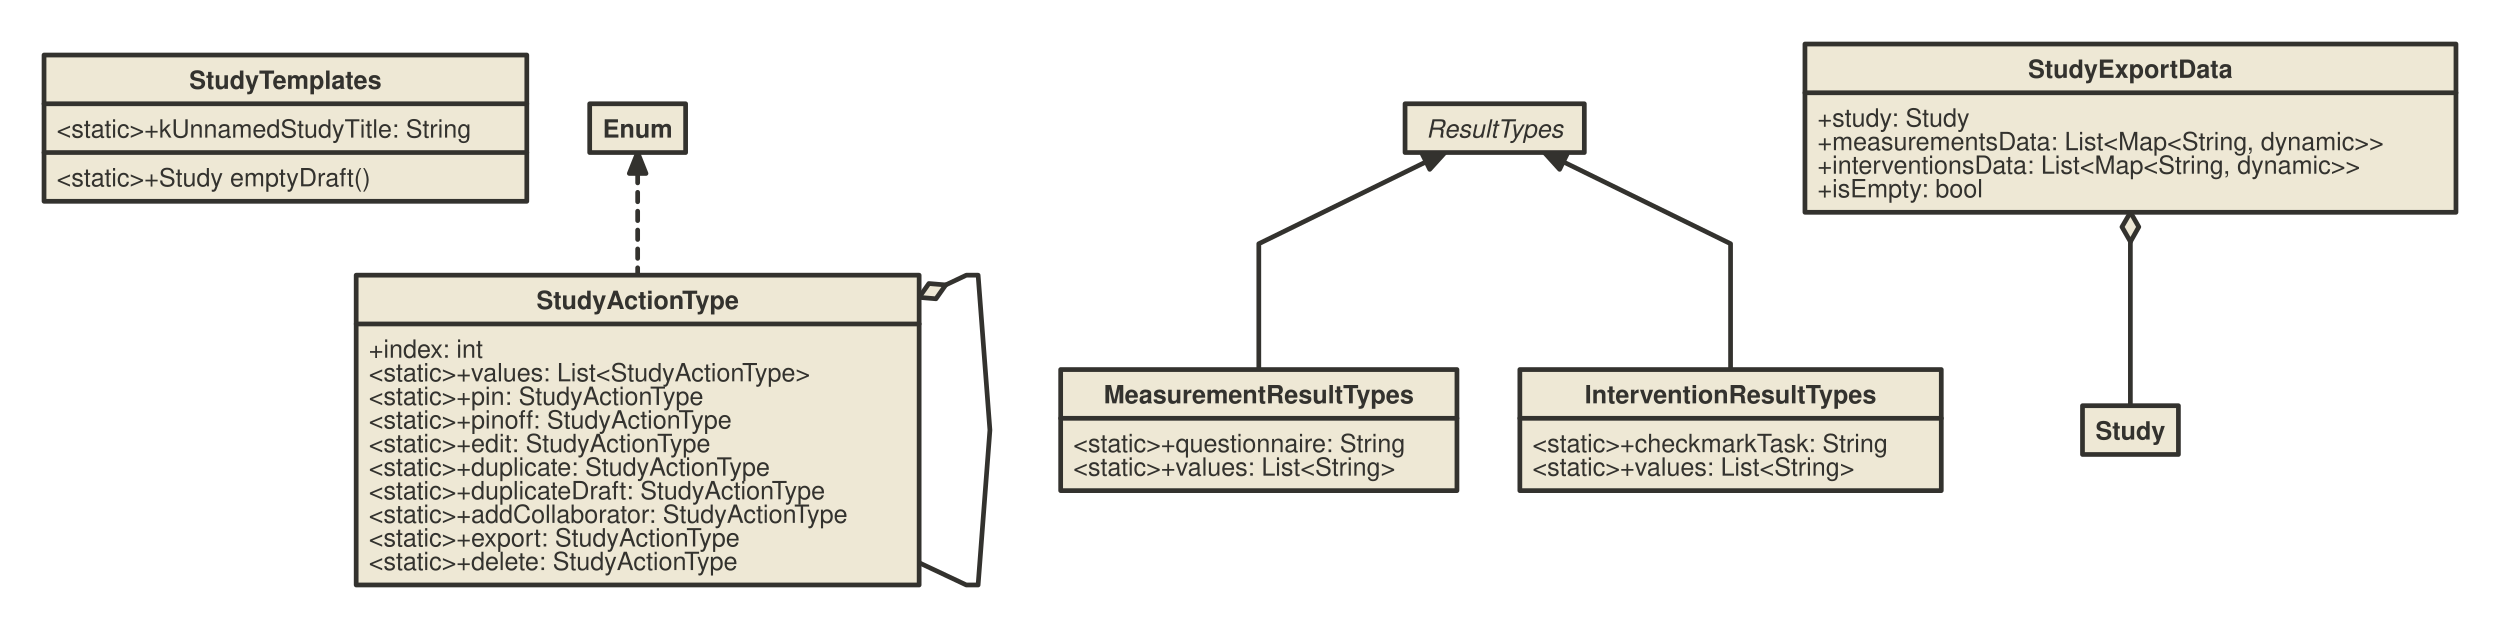
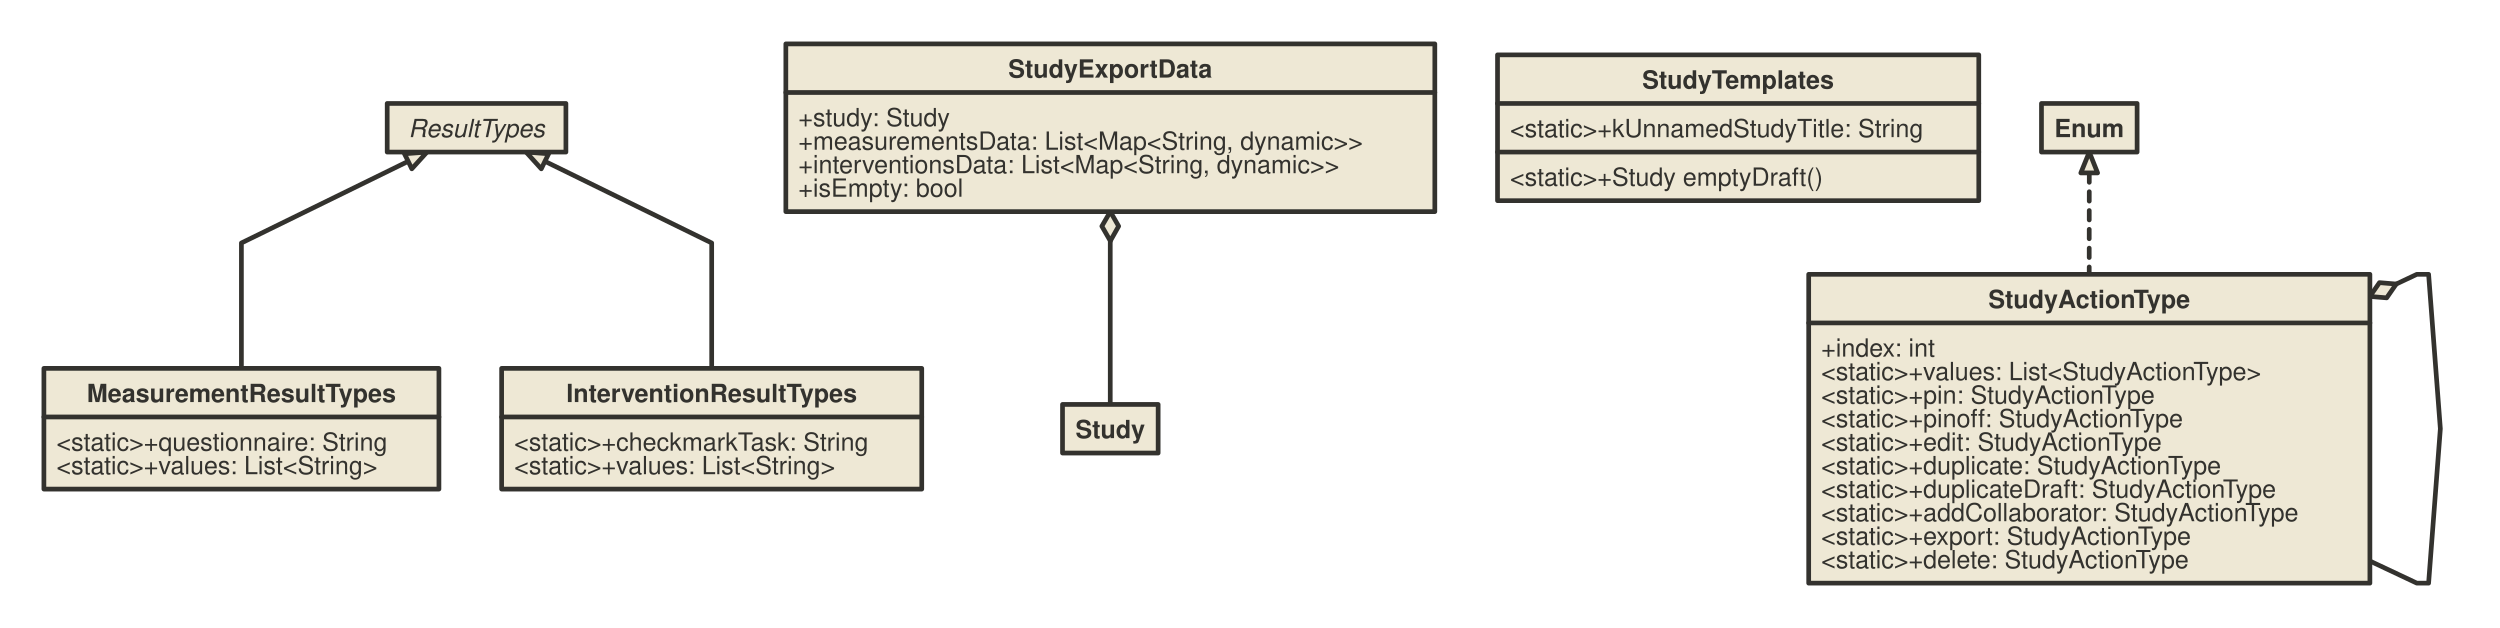
- <svg xmlns="http://www.w3.org/2000/svg" version="1.1" baseProfile="full" width="1589.8" height="400.0" viewbox="0 0 1589.75 400">
+ <svg xmlns="http://www.w3.org/2000/svg" version="1.1" baseProfile="full" width="1594.8" height="400.0" viewbox="0 0 1594.75 400">
  <g stroke-width="1.0" text-align="left" font="12pt Helvetica, Arial, sans-serif" font-size="12pt" font-family="Helvetica" font-weight="bold" font-style="normal">
    <g font-family="Helvetica" font-size="12pt" font-weight="bold" font-style="normal" stroke-width="3.0" stroke-linejoin="round" stroke-linecap="round" stroke="#33322E">
      <g stroke="transparent" fill="transparent">
-         <rect x="0.0" y="0.0" height="400.0" width="1589.8" stroke="none" />
+         <rect x="0.0" y="0.0" height="400.0" width="1594.8" stroke="none" />
      </g>
      <g transform="translate(8, 8)" fill="#33322E">
-         <g transform="translate(20, 20)" fill="#33322E" font-family="Helvetica" font-size="12pt" font-weight="normal" font-style="normal">
-           <path d="M573.4 153.2 L586.5 147 L594 147 L594 147 L601.5 245.5 L601.5 245.5 L594 344 L594 344 L586.5 344 L586.5 344 L556.5 329.861 L556.5 329.9 " fill="none" />
+         <g transform="translate(20, 20)" fill="#eee8d5" font-family="Helvetica" font-size="12pt" font-weight="normal" font-style="normal">
+           <path d="M232.4 74.9 L126 127 L126 207 L126.0 207.0 " fill="none" />
+           <path d="M234.7 79.7 L232.4 74.9 L230.0 70.1 L244.4 69.0 Z" />
+           <path d="M319.6 74.9 L426 127 L426 207 L426.0 207.0 " fill="none" />
+           <path d="M322.0 70.1 L319.6 74.9 L317.3 79.7 L307.6 69.0 Z" />
+           <path d="M680.3 125.7 L680.25 127 L680.25 230 L680.3 230.0 " fill="none" />
          <g fill="#eee8d5">
-             <path d="M562.7 152.3 L573.4 153.2 L567.2 162.0 L556.5 161.1 Z" />
+             <path d="M685.6 116.3 L680.3 125.7 L674.9 116.3 L680.3 107.0 Z" />
+           </g>
+           <path d="M1500.6 153.2 L1513.75 147 L1521.25 147 L1521.25 147 L1528.75 245.5 L1528.75 245.5 L1521.25 344 L1521.25 344 L1513.75 344 L1513.75 344 L1483.75 329.861 L1483.8 329.9 " fill="none" />
+           <g fill="#eee8d5">
+             <path d="M1489.9 152.3 L1500.6 153.2 L1494.5 162.0 L1483.8 161.1 Z" />
          </g>
          <g stroke-dasharray="6 6">
-             <path d="M377.5 82.3 L377.5 127 L377.5 147 L377.5 147.0 " fill="none" />
+             <path d="M1304.8 82.3 L1304.75 127 L1304.75 147 L1304.8 147.0 " fill="none" />
          </g>
-           <path d="M382.8 82.3 L377.5 82.3 L372.2 82.3 L377.5 69.0 Z" />
-           <path d="M878.9 74.9 L772.5 127 L772.5 207 L772.5 207.0 " fill="none" />
-           <path d="M881.2 79.7 L878.9 74.9 L876.5 70.1 L890.9 69.0 Z" />
-           <path d="M966.1 74.9 L1072.5 127 L1072.5 207 L1072.5 207.0 " fill="none" />
-           <path d="M968.5 70.1 L966.1 74.9 L963.8 79.7 L954.1 69.0 Z" />
-           <path d="M1326.8 125.7 L1326.75 127 L1326.75 230 L1326.8 230.0 " fill="none" />
-           <g fill="#eee8d5">
-             <path d="M1332.1 116.3 L1326.8 125.7 L1321.4 116.3 L1326.8 107.0 Z" />
+           <path d="M1310.1 82.3 L1304.8 82.3 L1299.4 82.3 L1304.8 69.0 Z" />
+           <g data-name="ResultTypes">
+             <g fill="#eee8d5" stroke="#33322E" data-name="ResultTypes">
+               <rect x="219.0" y="38.0" height="31.0" width="114.0" data-name="ResultTypes" />
+             </g>
+             <g transform="translate(219, 38)" font-family="Helvetica" font-size="12pt" font-weight="normal" font-style="italic" data-name="ResultTypes">
+               <g transform="translate(8, 8)" fill="#33322E" text-align="center" data-name="ResultTypes">
+                 <text x="49.0" y="13.5" stroke="none" text-anchor="middle" data-name="ResultTypes">ResultTypes</text>
+               </g>
+             </g>
+           </g>
+           <g data-name="MeasurementResultTypes">
+             <g fill="#eee8d5" stroke="#33322E" data-name="MeasurementResultTypes">
+               <rect x="0.0" y="207.0" height="77.0" width="252.0" data-name="MeasurementResultTypes" />
+               <path d="M0.0 238.0 L252.0 238.0" fill="none" data-name="MeasurementResultTypes" />
+             </g>
+             <g transform="translate(0, 207)" font-family="Helvetica" font-size="12pt" font-weight="bold" font-style="normal" data-name="MeasurementResultTypes">
+               <g transform="translate(8, 8)" fill="#33322E" text-align="center" data-name="MeasurementResultTypes">
+                 <text x="118.0" y="13.5" stroke="none" text-anchor="middle" data-name="MeasurementResultTypes">MeasurementResultTypes</text>
+               </g>
+             </g>
+             <g transform="translate(0, 238)" font-family="Helvetica" font-size="12pt" font-weight="normal" font-style="normal" data-name="MeasurementResultTypes">
+               <g transform="translate(8, 8)" fill="#33322E" text-align="left" data-name="MeasurementResultTypes">
+                 <text x="0.0" y="13.5" stroke="none" data-name="MeasurementResultTypes">&lt;static&gt;+questionnaire: String</text>
+                 <text x="0.0" y="28.5" stroke="none" data-name="MeasurementResultTypes">&lt;static&gt;+values: List&lt;String&gt;</text>
+               </g>
+             </g>
+           </g>
+           <g data-name="InterventionResultTypes">
+             <g fill="#eee8d5" stroke="#33322E" data-name="InterventionResultTypes">
+               <rect x="292.0" y="207.0" height="77.0" width="268.0" data-name="InterventionResultTypes" />
+               <path d="M292.0 238.0 L560.0 238.0" fill="none" data-name="InterventionResultTypes" />
+             </g>
+             <g transform="translate(292, 207)" font-family="Helvetica" font-size="12pt" font-weight="bold" font-style="normal" data-name="InterventionResultTypes">
+               <g transform="translate(8, 8)" fill="#33322E" text-align="center" data-name="InterventionResultTypes">
+                 <text x="126.0" y="13.5" stroke="none" text-anchor="middle" data-name="InterventionResultTypes">InterventionResultTypes</text>
+               </g>
+             </g>
+             <g transform="translate(292, 238)" font-family="Helvetica" font-size="12pt" font-weight="normal" font-style="normal" data-name="InterventionResultTypes">
+               <g transform="translate(8, 8)" fill="#33322E" text-align="left" data-name="InterventionResultTypes">
+                 <text x="0.0" y="13.5" stroke="none" data-name="InterventionResultTypes">&lt;static&gt;+checkmarkTask: String</text>
+                 <text x="0.0" y="28.5" stroke="none" data-name="InterventionResultTypes">&lt;static&gt;+values: List&lt;String&gt;</text>
+               </g>
+             </g>
+           </g>
+           <g data-name="StudyExportData">
+             <g fill="#eee8d5" stroke="#33322E" data-name="StudyExportData">
+               <rect x="473.3" y="0.0" height="107.0" width="414.0" data-name="StudyExportData" />
+               <path d="M473.3 31.0 L887.3 31.0" fill="none" data-name="StudyExportData" />
+             </g>
+             <g transform="translate(473.25, 0)" font-family="Helvetica" font-size="12pt" font-weight="bold" font-style="normal" data-name="StudyExportData">
+               <g transform="translate(8, 8)" fill="#33322E" text-align="center" data-name="StudyExportData">
+                 <text x="199.0" y="13.5" stroke="none" text-anchor="middle" data-name="StudyExportData">StudyExportData</text>
+               </g>
+             </g>
+             <g transform="translate(473.25, 31)" font-family="Helvetica" font-size="12pt" font-weight="normal" font-style="normal" data-name="StudyExportData">
+               <g transform="translate(8, 8)" fill="#33322E" text-align="left" data-name="StudyExportData">
+                 <text x="0.0" y="13.5" stroke="none" data-name="StudyExportData">+study: Study</text>
+                 <text x="0.0" y="28.5" stroke="none" data-name="StudyExportData">+measurementsData: List&lt;Map&lt;String, dynamic&gt;&gt;</text>
+                 <text x="0.0" y="43.5" stroke="none" data-name="StudyExportData">+interventionsData: List&lt;Map&lt;String, dynamic&gt;&gt;</text>
+                 <text x="0.0" y="58.5" stroke="none" data-name="StudyExportData">+isEmpty: bool</text>
+               </g>
+             </g>
+           </g>
+           <g data-name="Study">
+             <g fill="#eee8d5" stroke="#33322E" data-name="Study">
+               <rect x="649.8" y="230.0" height="31.0" width="61.0" data-name="Study" />
+             </g>
+             <g transform="translate(649.75, 230)" font-family="Helvetica" font-size="12pt" font-weight="bold" font-style="normal" data-name="Study">
+               <g transform="translate(8, 8)" fill="#33322E" text-align="center" data-name="Study">
+                 <text x="22.5" y="13.5" stroke="none" text-anchor="middle" data-name="Study">Study</text>
+               </g>
+             </g>
          </g>
          <g data-name="StudyTemplates">
            <g fill="#eee8d5" stroke="#33322E" data-name="StudyTemplates">
-               <rect x="0.0" y="7.0" height="93.0" width="307.0" data-name="StudyTemplates" />
-               <path d="M0.0 38.0 L307.0 38.0" fill="none" data-name="StudyTemplates" />
-               <path d="M0.0 69.0 L307.0 69.0" fill="none" data-name="StudyTemplates" />
+               <rect x="927.3" y="7.0" height="93.0" width="307.0" data-name="StudyTemplates" />
+               <path d="M927.3 38.0 L1234.3 38.0" fill="none" data-name="StudyTemplates" />
+               <path d="M927.3 69.0 L1234.3 69.0" fill="none" data-name="StudyTemplates" />
            </g>
-             <g transform="translate(0, 7)" font-family="Helvetica" font-size="12pt" font-weight="bold" font-style="normal" data-name="StudyTemplates">
+             <g transform="translate(927.25, 7)" font-family="Helvetica" font-size="12pt" font-weight="bold" font-style="normal" data-name="StudyTemplates">
              <g transform="translate(8, 8)" fill="#33322E" text-align="center" data-name="StudyTemplates">
                <text x="145.5" y="13.5" stroke="none" text-anchor="middle" data-name="StudyTemplates">StudyTemplates</text>
              </g>
            </g>
-             <g transform="translate(0, 38)" font-family="Helvetica" font-size="12pt" font-weight="normal" font-style="normal" data-name="StudyTemplates">
+             <g transform="translate(927.25, 38)" font-family="Helvetica" font-size="12pt" font-weight="normal" font-style="normal" data-name="StudyTemplates">
              <g transform="translate(8, 8)" fill="#33322E" text-align="left" data-name="StudyTemplates">
                <text x="0.0" y="13.5" stroke="none" data-name="StudyTemplates">&lt;static&gt;+kUnnamedStudyTitle: String</text>
              </g>
            </g>
-             <g transform="translate(0, 69)" font-family="Helvetica" font-size="12pt" font-weight="normal" font-style="normal" data-name="StudyTemplates">
+             <g transform="translate(927.25, 69)" font-family="Helvetica" font-size="12pt" font-weight="normal" font-style="normal" data-name="StudyTemplates">
              <g transform="translate(8, 8)" fill="#33322E" text-align="left" data-name="StudyTemplates">
                <text x="0.0" y="13.5" stroke="none" data-name="StudyTemplates">&lt;static&gt;+Study emptyDraft()</text>
              </g>
            </g>
          </g>
          <g data-name="StudyActionType">
            <g fill="#eee8d5" stroke="#33322E" data-name="StudyActionType">
-               <rect x="198.5" y="147.0" height="197.0" width="358.0" data-name="StudyActionType" />
-               <path d="M198.5 178.0 L556.5 178.0" fill="none" data-name="StudyActionType" />
+               <rect x="1125.8" y="147.0" height="197.0" width="358.0" data-name="StudyActionType" />
+               <path d="M1125.8 178.0 L1483.8 178.0" fill="none" data-name="StudyActionType" />
            </g>
-             <g transform="translate(198.5, 147)" font-family="Helvetica" font-size="12pt" font-weight="bold" font-style="normal" data-name="StudyActionType">
+             <g transform="translate(1125.75, 147)" font-family="Helvetica" font-size="12pt" font-weight="bold" font-style="normal" data-name="StudyActionType">
              <g transform="translate(8, 8)" fill="#33322E" text-align="center" data-name="StudyActionType">
                <text x="171.0" y="13.5" stroke="none" text-anchor="middle" data-name="StudyActionType">StudyActionType</text>
              </g>
            </g>
-             <g transform="translate(198.5, 178)" font-family="Helvetica" font-size="12pt" font-weight="normal" font-style="normal" data-name="StudyActionType">
+             <g transform="translate(1125.75, 178)" font-family="Helvetica" font-size="12pt" font-weight="normal" font-style="normal" data-name="StudyActionType">
              <g transform="translate(8, 8)" fill="#33322E" text-align="left" data-name="StudyActionType">
                <text x="0.0" y="13.5" stroke="none" data-name="StudyActionType">+index: int</text>
                <text x="0.0" y="28.5" stroke="none" data-name="StudyActionType">&lt;static&gt;+values: List&lt;StudyActionType&gt;</text>
                <text x="0.0" y="43.5" stroke="none" data-name="StudyActionType">&lt;static&gt;+pin: StudyActionType</text>
                <text x="0.0" y="58.5" stroke="none" data-name="StudyActionType">&lt;static&gt;+pinoff: StudyActionType</text>
                <text x="0.0" y="73.5" stroke="none" data-name="StudyActionType">&lt;static&gt;+edit: StudyActionType</text>
                <text x="0.0" y="88.5" stroke="none" data-name="StudyActionType">&lt;static&gt;+duplicate: StudyActionType</text>
                <text x="0.0" y="103.5" stroke="none" data-name="StudyActionType">&lt;static&gt;+duplicateDraft: StudyActionType</text>
                <text x="0.0" y="118.5" stroke="none" data-name="StudyActionType">&lt;static&gt;+addCollaborator: StudyActionType</text>
                <text x="0.0" y="133.5" stroke="none" data-name="StudyActionType">&lt;static&gt;+export: StudyActionType</text>
                <text x="0.0" y="148.5" stroke="none" data-name="StudyActionType">&lt;static&gt;+delete: StudyActionType</text>
              </g>
            </g>
          </g>
          <g data-name="Enum">
            <g fill="#eee8d5" stroke="#33322E" data-name="Enum">
-               <rect x="347.0" y="38.0" height="31.0" width="61.0" data-name="Enum" />
+               <rect x="1274.3" y="38.0" height="31.0" width="61.0" data-name="Enum" />
            </g>
-             <g transform="translate(347, 38)" font-family="Helvetica" font-size="12pt" font-weight="bold" font-style="normal" data-name="Enum">
+             <g transform="translate(1274.25, 38)" font-family="Helvetica" font-size="12pt" font-weight="bold" font-style="normal" data-name="Enum">
              <g transform="translate(8, 8)" fill="#33322E" text-align="center" data-name="Enum">
                <text x="22.5" y="13.5" stroke="none" text-anchor="middle" data-name="Enum">Enum</text>
-               </g>
-             </g>
-           </g>
-           <g data-name="ResultTypes">
-             <g fill="#eee8d5" stroke="#33322E" data-name="ResultTypes">
-               <rect x="865.5" y="38.0" height="31.0" width="114.0" data-name="ResultTypes" />
-             </g>
-             <g transform="translate(865.5, 38)" font-family="Helvetica" font-size="12pt" font-weight="normal" font-style="italic" data-name="ResultTypes">
-               <g transform="translate(8, 8)" fill="#33322E" text-align="center" data-name="ResultTypes">
-                 <text x="49.0" y="13.5" stroke="none" text-anchor="middle" data-name="ResultTypes">ResultTypes</text>
-               </g>
-             </g>
-           </g>
-           <g data-name="MeasurementResultTypes">
-             <g fill="#eee8d5" stroke="#33322E" data-name="MeasurementResultTypes">
-               <rect x="646.5" y="207.0" height="77.0" width="252.0" data-name="MeasurementResultTypes" />
-               <path d="M646.5 238.0 L898.5 238.0" fill="none" data-name="MeasurementResultTypes" />
-             </g>
-             <g transform="translate(646.5, 207)" font-family="Helvetica" font-size="12pt" font-weight="bold" font-style="normal" data-name="MeasurementResultTypes">
-               <g transform="translate(8, 8)" fill="#33322E" text-align="center" data-name="MeasurementResultTypes">
-                 <text x="118.0" y="13.5" stroke="none" text-anchor="middle" data-name="MeasurementResultTypes">MeasurementResultTypes</text>
-               </g>
-             </g>
-             <g transform="translate(646.5, 238)" font-family="Helvetica" font-size="12pt" font-weight="normal" font-style="normal" data-name="MeasurementResultTypes">
-               <g transform="translate(8, 8)" fill="#33322E" text-align="left" data-name="MeasurementResultTypes">
-                 <text x="0.0" y="13.5" stroke="none" data-name="MeasurementResultTypes">&lt;static&gt;+questionnaire: String</text>
-                 <text x="0.0" y="28.5" stroke="none" data-name="MeasurementResultTypes">&lt;static&gt;+values: List&lt;String&gt;</text>
-               </g>
-             </g>
-           </g>
-           <g data-name="InterventionResultTypes">
-             <g fill="#eee8d5" stroke="#33322E" data-name="InterventionResultTypes">
-               <rect x="938.5" y="207.0" height="77.0" width="268.0" data-name="InterventionResultTypes" />
-               <path d="M938.5 238.0 L1206.5 238.0" fill="none" data-name="InterventionResultTypes" />
-             </g>
-             <g transform="translate(938.5, 207)" font-family="Helvetica" font-size="12pt" font-weight="bold" font-style="normal" data-name="InterventionResultTypes">
-               <g transform="translate(8, 8)" fill="#33322E" text-align="center" data-name="InterventionResultTypes">
-                 <text x="126.0" y="13.5" stroke="none" text-anchor="middle" data-name="InterventionResultTypes">InterventionResultTypes</text>
-               </g>
-             </g>
-             <g transform="translate(938.5, 238)" font-family="Helvetica" font-size="12pt" font-weight="normal" font-style="normal" data-name="InterventionResultTypes">
-               <g transform="translate(8, 8)" fill="#33322E" text-align="left" data-name="InterventionResultTypes">
-                 <text x="0.0" y="13.5" stroke="none" data-name="InterventionResultTypes">&lt;static&gt;+checkmarkTask: String</text>
-                 <text x="0.0" y="28.5" stroke="none" data-name="InterventionResultTypes">&lt;static&gt;+values: List&lt;String&gt;</text>
-               </g>
-             </g>
-           </g>
-           <g data-name="StudyExportData">
-             <g fill="#eee8d5" stroke="#33322E" data-name="StudyExportData">
-               <rect x="1119.8" y="0.0" height="107.0" width="414.0" data-name="StudyExportData" />
-               <path d="M1119.8 31.0 L1533.8 31.0" fill="none" data-name="StudyExportData" />
-             </g>
-             <g transform="translate(1119.75, 0)" font-family="Helvetica" font-size="12pt" font-weight="bold" font-style="normal" data-name="StudyExportData">
-               <g transform="translate(8, 8)" fill="#33322E" text-align="center" data-name="StudyExportData">
-                 <text x="199.0" y="13.5" stroke="none" text-anchor="middle" data-name="StudyExportData">StudyExportData</text>
-               </g>
-             </g>
-             <g transform="translate(1119.75, 31)" font-family="Helvetica" font-size="12pt" font-weight="normal" font-style="normal" data-name="StudyExportData">
-               <g transform="translate(8, 8)" fill="#33322E" text-align="left" data-name="StudyExportData">
-                 <text x="0.0" y="13.5" stroke="none" data-name="StudyExportData">+study: Study</text>
-                 <text x="0.0" y="28.5" stroke="none" data-name="StudyExportData">+measurementsData: List&lt;Map&lt;String, dynamic&gt;&gt;</text>
-                 <text x="0.0" y="43.5" stroke="none" data-name="StudyExportData">+interventionsData: List&lt;Map&lt;String, dynamic&gt;&gt;</text>
-                 <text x="0.0" y="58.5" stroke="none" data-name="StudyExportData">+isEmpty: bool</text>
-               </g>
-             </g>
-           </g>
-           <g data-name="Study">
-             <g fill="#eee8d5" stroke="#33322E" data-name="Study">
-               <rect x="1296.3" y="230.0" height="31.0" width="61.0" data-name="Study" />
-             </g>
-             <g transform="translate(1296.25, 230)" font-family="Helvetica" font-size="12pt" font-weight="bold" font-style="normal" data-name="Study">
-               <g transform="translate(8, 8)" fill="#33322E" text-align="center" data-name="Study">
-                 <text x="22.5" y="13.5" stroke="none" text-anchor="middle" data-name="Study">Study</text>
              </g>
            </g>
          </g>
        </g>
      </g>
    </g>
  </g>
</svg>
